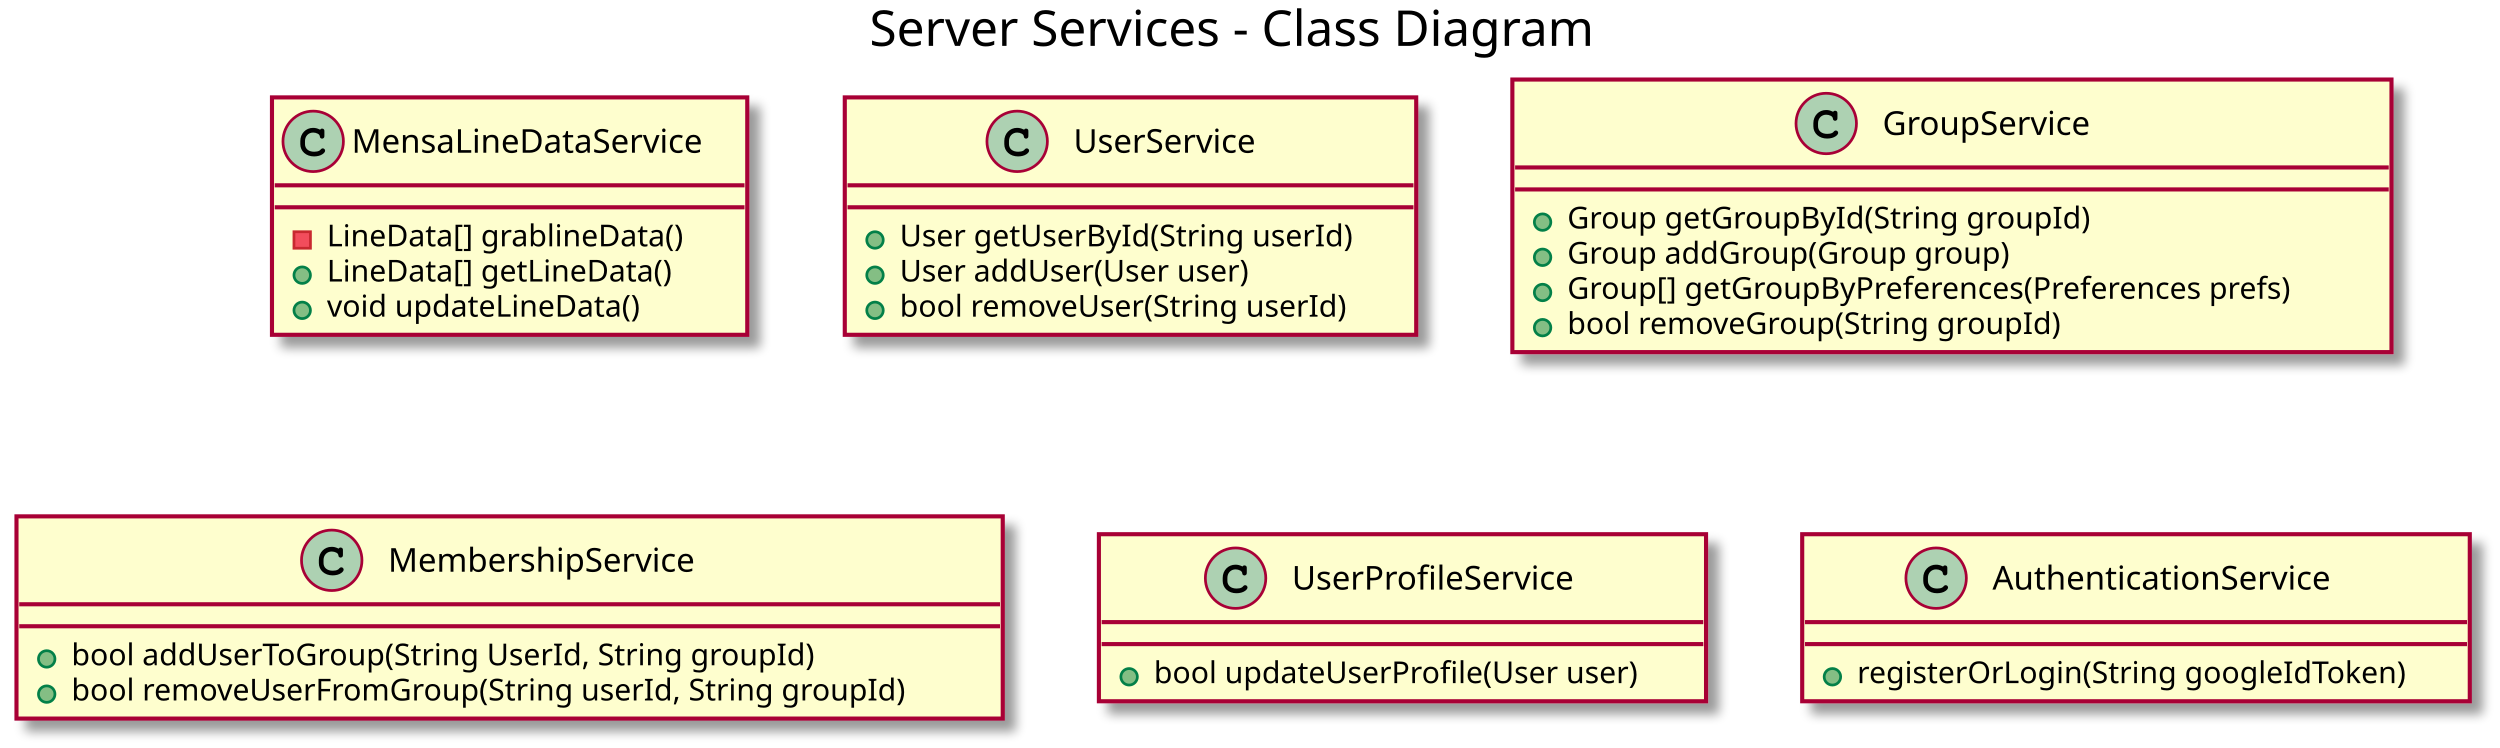
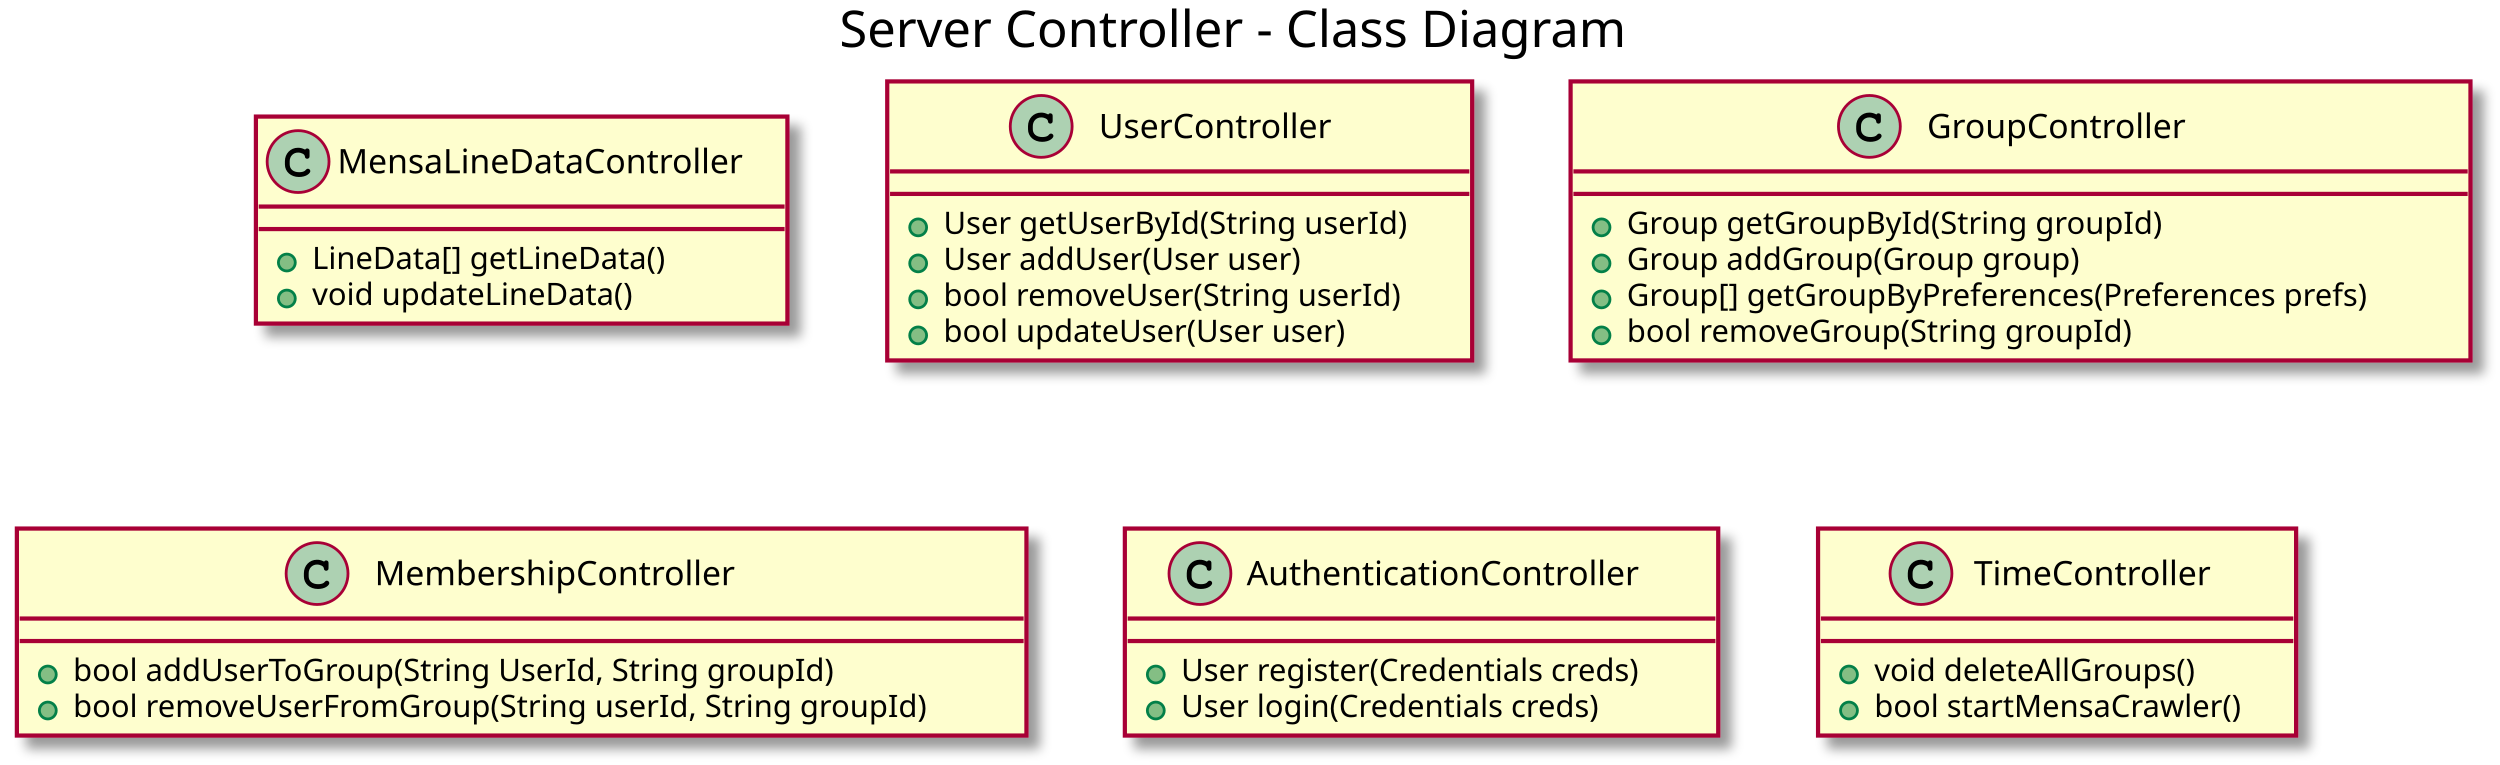
- <svg xmlns="http://www.w3.org/2000/svg" contentScriptType="application/ecmascript" contentStyleType="text/css" height="272px" preserveAspectRatio="none" style="width:910px;height:272px;" version="1.1" viewBox="0 0 910 272" width="910px" zoomAndPan="magnify">
+ <svg xmlns="http://www.w3.org/2000/svg" contentScriptType="application/ecmascript" contentStyleType="text/css" height="272px" preserveAspectRatio="none" style="width:889px;height:272px;" version="1.1" viewBox="0 0 889 272" width="889px" zoomAndPan="magnify">
  <defs>
-     <filter height="300%" id="fmd4sjhojup9y" width="300%" x="-1" y="-1">
+     <filter height="300%" id="f1gvfbumh1jc4x" width="300%" x="-1" y="-1">
      <feGaussianBlur result="blurOut" stdDeviation="2.0" />
      <feColorMatrix in="blurOut" result="blurOut2" type="matrix" values="0 0 0 0 0 0 0 0 0 0 0 0 0 0 0 0 0 0 .4 0" />
      <feOffset dx="4.0" dy="4.0" in="blurOut2" result="blurOut3" />
      <feBlend in="SourceGraphic" in2="blurOut3" mode="normal" />
    </filter>
  </defs>
  <g>
-     <text fill="#000000" font-family="sans-serif" font-size="18" lengthAdjust="spacingAndGlyphs" textLength="284" x="316.5" y="16.708">Server Services - Class Diagram</text>
-     <rect fill="#FEFECE" filter="url(#fmd4sjhojup9y)" height="86.414" id="MensaLineDataService" style="stroke: #A80036; stroke-width: 1.5;" width="173" x="99" y="35.453" />
-     <ellipse cx="114" cy="51.453" fill="#ADD1B2" rx="11" ry="11" style="stroke: #A80036; stroke-width: 1.0;" />
-     <path d="M116.344,47.125 L116.516,47.203 C116.734,46.891 116.938,46.797 117.234,46.797 C117.531,46.797 117.812,46.938 117.969,47.203 C118.062,47.359 118.078,47.484 118.078,47.922 L118.078,49.344 C118.078,49.766 118.047,49.953 117.938,50.109 C117.766,50.328 117.5,50.469 117.234,50.469 C117.016,50.469 116.781,50.359 116.641,50.219 C116.5,50.094 116.469,49.969 116.406,49.562 C116.312,49.156 116.141,48.938 115.656,48.656 C115.188,48.406 114.578,48.25 114,48.25 C112.266,48.25 111.016,49.562 111.016,51.344 L111.016,52.438 C111.016,54.141 112.312,55.234 114.359,55.234 C115.125,55.234 115.812,55.109 116.234,54.844 C116.422,54.75 116.422,54.75 116.875,54.266 C117.062,54.078 117.266,54 117.484,54 C117.953,54 118.344,54.391 118.344,54.844 C118.344,55.234 118.016,55.688 117.438,56.094 C116.688,56.641 115.531,56.938 114.312,56.938 C111.422,56.938 109.312,55.047 109.312,52.469 L109.312,51.344 C109.312,48.625 111.312,46.547 113.938,46.547 C114.812,46.547 115.406,46.688 116.344,47.125 Z " />
-     <text fill="#000000" font-family="sans-serif" font-size="12" lengthAdjust="spacingAndGlyphs" textLength="141" x="128" y="55.607">MensaLineDataService</text>
-     <line style="stroke: #A80036; stroke-width: 1.5;" x1="100" x2="271" y1="67.453" y2="67.453" />
-     <line style="stroke: #A80036; stroke-width: 1.5;" x1="100" x2="271" y1="75.453" y2="75.453" />
-     <rect fill="#F24D5C" height="6" style="stroke: #C82930; stroke-width: 1.0;" width="6" x="107" y="84.356" />
-     <text fill="#000000" font-family="sans-serif" font-size="11" lengthAdjust="spacingAndGlyphs" textLength="141" x="119" y="89.664">LineData[] grablineData()</text>
-     <ellipse cx="110" cy="100.16" fill="#84BE84" rx="3" ry="3" style="stroke: #038048; stroke-width: 1.0;" />
-     <text fill="#000000" font-family="sans-serif" font-size="11" lengthAdjust="spacingAndGlyphs" textLength="136" x="119" y="102.468">LineData[] getLineData()</text>
-     <ellipse cx="110" cy="112.965" fill="#84BE84" rx="3" ry="3" style="stroke: #038048; stroke-width: 1.0;" />
-     <text fill="#000000" font-family="sans-serif" font-size="11" lengthAdjust="spacingAndGlyphs" textLength="123" x="119" y="115.273">void updateLineData()</text>
-     <rect fill="#FEFECE" filter="url(#fmd4sjhojup9y)" height="86.414" id="UserService" style="stroke: #A80036; stroke-width: 1.5;" width="208" x="307.5" y="35.453" />
-     <ellipse cx="370.25" cy="51.453" fill="#ADD1B2" rx="11" ry="11" style="stroke: #A80036; stroke-width: 1.0;" />
-     <path d="M372.594,47.125 L372.766,47.203 C372.984,46.891 373.188,46.797 373.484,46.797 C373.781,46.797 374.062,46.938 374.219,47.203 C374.312,47.359 374.328,47.484 374.328,47.922 L374.328,49.344 C374.328,49.766 374.297,49.953 374.188,50.109 C374.016,50.328 373.75,50.469 373.484,50.469 C373.266,50.469 373.031,50.359 372.891,50.219 C372.75,50.094 372.719,49.969 372.656,49.562 C372.562,49.156 372.391,48.938 371.906,48.656 C371.438,48.406 370.828,48.25 370.25,48.25 C368.516,48.25 367.266,49.562 367.266,51.344 L367.266,52.438 C367.266,54.141 368.562,55.234 370.609,55.234 C371.375,55.234 372.062,55.109 372.484,54.844 C372.672,54.75 372.672,54.75 373.125,54.266 C373.312,54.078 373.516,54 373.734,54 C374.203,54 374.594,54.391 374.594,54.844 C374.594,55.234 374.266,55.688 373.688,56.094 C372.938,56.641 371.781,56.938 370.562,56.938 C367.672,56.938 365.562,55.047 365.562,52.469 L365.562,51.344 C365.562,48.625 367.562,46.547 370.188,46.547 C371.062,46.547 371.656,46.688 372.594,47.125 Z " />
-     <text fill="#000000" font-family="sans-serif" font-size="12" lengthAdjust="spacingAndGlyphs" textLength="74" x="390.75" y="55.607">UserService</text>
-     <line style="stroke: #A80036; stroke-width: 1.5;" x1="308.5" x2="514.5" y1="67.453" y2="67.453" />
-     <line style="stroke: #A80036; stroke-width: 1.5;" x1="308.5" x2="514.5" y1="75.453" y2="75.453" />
-     <ellipse cx="318.5" cy="87.356" fill="#84BE84" rx="3" ry="3" style="stroke: #038048; stroke-width: 1.0;" />
-     <text fill="#000000" font-family="sans-serif" font-size="11" lengthAdjust="spacingAndGlyphs" textLength="182" x="327.5" y="89.664">User getUserById(String userId)</text>
-     <ellipse cx="318.5" cy="100.16" fill="#84BE84" rx="3" ry="3" style="stroke: #038048; stroke-width: 1.0;" />
-     <text fill="#000000" font-family="sans-serif" font-size="11" lengthAdjust="spacingAndGlyphs" textLength="144" x="327.5" y="102.468">User addUser(User user)</text>
-     <ellipse cx="318.5" cy="112.965" fill="#84BE84" rx="3" ry="3" style="stroke: #038048; stroke-width: 1.0;" />
-     <text fill="#000000" font-family="sans-serif" font-size="11" lengthAdjust="spacingAndGlyphs" textLength="180" x="327.5" y="115.273">bool removeUser(String userId)</text>
-     <rect fill="#FEFECE" filter="url(#fmd4sjhojup9y)" height="99.219" id="GroupService" style="stroke: #A80036; stroke-width: 1.5;" width="320" x="550.5" y="28.953" />
+     <text fill="#000000" font-family="sans-serif" font-size="18" lengthAdjust="spacingAndGlyphs" textLength="300" x="298.5" y="16.708">Server Controller - Class Diagram</text>
+     <rect fill="#FEFECE" filter="url(#f1gvfbumh1jc4x)" height="73.609" id="MensaLineDataController" style="stroke: #A80036; stroke-width: 1.5;" width="189" x="91" y="41.453" />
+     <ellipse cx="106" cy="57.453" fill="#ADD1B2" rx="11" ry="11" style="stroke: #A80036; stroke-width: 1.0;" />
+     <path d="M108.344,53.125 L108.516,53.203 C108.734,52.891 108.938,52.797 109.234,52.797 C109.531,52.797 109.812,52.938 109.969,53.203 C110.062,53.359 110.078,53.484 110.078,53.922 L110.078,55.344 C110.078,55.766 110.047,55.953 109.938,56.109 C109.766,56.328 109.5,56.469 109.234,56.469 C109.016,56.469 108.781,56.359 108.641,56.219 C108.5,56.094 108.469,55.969 108.406,55.562 C108.312,55.156 108.141,54.938 107.656,54.656 C107.188,54.406 106.578,54.25 106,54.25 C104.266,54.25 103.016,55.562 103.016,57.344 L103.016,58.438 C103.016,60.141 104.312,61.234 106.359,61.234 C107.125,61.234 107.812,61.109 108.234,60.844 C108.422,60.75 108.422,60.75 108.875,60.266 C109.062,60.078 109.266,60 109.484,60 C109.953,60 110.344,60.391 110.344,60.844 C110.344,61.234 110.016,61.688 109.438,62.094 C108.688,62.641 107.531,62.938 106.312,62.938 C103.422,62.938 101.312,61.047 101.312,58.469 L101.312,57.344 C101.312,54.625 103.312,52.547 105.938,52.547 C106.812,52.547 107.406,52.688 108.344,53.125 Z " />
+     <text fill="#000000" font-family="sans-serif" font-size="12" lengthAdjust="spacingAndGlyphs" textLength="157" x="120" y="61.607">MensaLineDataController</text>
+     <line style="stroke: #A80036; stroke-width: 1.5;" x1="92" x2="279" y1="73.453" y2="73.453" />
+     <line style="stroke: #A80036; stroke-width: 1.5;" x1="92" x2="279" y1="81.453" y2="81.453" />
+     <ellipse cx="102" cy="93.356" fill="#84BE84" rx="3" ry="3" style="stroke: #038048; stroke-width: 1.0;" />
+     <text fill="#000000" font-family="sans-serif" font-size="11" lengthAdjust="spacingAndGlyphs" textLength="136" x="111" y="95.664">LineData[] getLineData()</text>
+     <ellipse cx="102" cy="106.16" fill="#84BE84" rx="3" ry="3" style="stroke: #038048; stroke-width: 1.0;" />
+     <text fill="#000000" font-family="sans-serif" font-size="11" lengthAdjust="spacingAndGlyphs" textLength="123" x="111" y="108.468">void updateLineData()</text>
+     <rect fill="#FEFECE" filter="url(#f1gvfbumh1jc4x)" height="99.219" id="UserController" style="stroke: #A80036; stroke-width: 1.5;" width="208" x="315.5" y="28.953" />
+     <ellipse cx="370.25" cy="44.953" fill="#ADD1B2" rx="11" ry="11" style="stroke: #A80036; stroke-width: 1.0;" />
+     <path d="M372.594,40.625 L372.766,40.703 C372.984,40.391 373.188,40.297 373.484,40.297 C373.781,40.297 374.062,40.438 374.219,40.703 C374.312,40.859 374.328,40.984 374.328,41.422 L374.328,42.844 C374.328,43.266 374.297,43.453 374.188,43.609 C374.016,43.828 373.75,43.969 373.484,43.969 C373.266,43.969 373.031,43.859 372.891,43.719 C372.75,43.594 372.719,43.469 372.656,43.062 C372.562,42.656 372.391,42.438 371.906,42.156 C371.438,41.906 370.828,41.75 370.25,41.75 C368.516,41.75 367.266,43.062 367.266,44.844 L367.266,45.938 C367.266,47.641 368.562,48.734 370.609,48.734 C371.375,48.734 372.062,48.609 372.484,48.344 C372.672,48.25 372.672,48.25 373.125,47.766 C373.312,47.578 373.516,47.5 373.734,47.5 C374.203,47.5 374.594,47.891 374.594,48.344 C374.594,48.734 374.266,49.188 373.688,49.594 C372.938,50.141 371.781,50.438 370.562,50.438 C367.672,50.438 365.562,48.547 365.562,45.969 L365.562,44.844 C365.562,42.125 367.562,40.047 370.188,40.047 C371.062,40.047 371.656,40.188 372.594,40.625 Z " />
+     <text fill="#000000" font-family="sans-serif" font-size="12" lengthAdjust="spacingAndGlyphs" textLength="90" x="390.75" y="49.107">UserController</text>
+     <line style="stroke: #A80036; stroke-width: 1.5;" x1="316.5" x2="522.5" y1="60.953" y2="60.953" />
+     <line style="stroke: #A80036; stroke-width: 1.5;" x1="316.5" x2="522.5" y1="68.953" y2="68.953" />
+     <ellipse cx="326.5" cy="80.856" fill="#84BE84" rx="3" ry="3" style="stroke: #038048; stroke-width: 1.0;" />
+     <text fill="#000000" font-family="sans-serif" font-size="11" lengthAdjust="spacingAndGlyphs" textLength="182" x="335.5" y="83.164">User getUserById(String userId)</text>
+     <ellipse cx="326.5" cy="93.66" fill="#84BE84" rx="3" ry="3" style="stroke: #038048; stroke-width: 1.0;" />
+     <text fill="#000000" font-family="sans-serif" font-size="11" lengthAdjust="spacingAndGlyphs" textLength="144" x="335.5" y="95.968">User addUser(User user)</text>
+     <ellipse cx="326.5" cy="106.465" fill="#84BE84" rx="3" ry="3" style="stroke: #038048; stroke-width: 1.0;" />
+     <text fill="#000000" font-family="sans-serif" font-size="11" lengthAdjust="spacingAndGlyphs" textLength="180" x="335.5" y="108.773">bool removeUser(String userId)</text>
+     <ellipse cx="326.5" cy="119.269" fill="#84BE84" rx="3" ry="3" style="stroke: #038048; stroke-width: 1.0;" />
+     <text fill="#000000" font-family="sans-serif" font-size="11" lengthAdjust="spacingAndGlyphs" textLength="159" x="335.5" y="121.578">bool updateUser(User user)</text>
+     <rect fill="#FEFECE" filter="url(#f1gvfbumh1jc4x)" height="99.219" id="GroupController" style="stroke: #A80036; stroke-width: 1.5;" width="320" x="558.5" y="28.953" />
    <ellipse cx="664.75" cy="44.953" fill="#ADD1B2" rx="11" ry="11" style="stroke: #A80036; stroke-width: 1.0;" />
    <path d="M667.094,40.625 L667.266,40.703 C667.484,40.391 667.688,40.297 667.984,40.297 C668.281,40.297 668.562,40.438 668.719,40.703 C668.812,40.859 668.828,40.984 668.828,41.422 L668.828,42.844 C668.828,43.266 668.797,43.453 668.688,43.609 C668.516,43.828 668.25,43.969 667.984,43.969 C667.766,43.969 667.531,43.859 667.391,43.719 C667.25,43.594 667.219,43.469 667.156,43.062 C667.062,42.656 666.891,42.438 666.406,42.156 C665.938,41.906 665.328,41.75 664.75,41.75 C663.016,41.75 661.766,43.062 661.766,44.844 L661.766,45.938 C661.766,47.641 663.062,48.734 665.109,48.734 C665.875,48.734 666.562,48.609 666.984,48.344 C667.172,48.25 667.172,48.25 667.625,47.766 C667.812,47.578 668.016,47.5 668.234,47.5 C668.703,47.5 669.094,47.891 669.094,48.344 C669.094,48.734 668.766,49.188 668.188,49.594 C667.438,50.141 666.281,50.438 665.062,50.438 C662.172,50.438 660.062,48.547 660.062,45.969 L660.062,44.844 C660.062,42.125 662.062,40.047 664.688,40.047 C665.562,40.047 666.156,40.188 667.094,40.625 Z " />
-     <text fill="#000000" font-family="sans-serif" font-size="12" lengthAdjust="spacingAndGlyphs" textLength="83" x="685.25" y="49.107">GroupService</text>
-     <line style="stroke: #A80036; stroke-width: 1.5;" x1="551.5" x2="869.5" y1="60.953" y2="60.953" />
-     <line style="stroke: #A80036; stroke-width: 1.5;" x1="551.5" x2="869.5" y1="68.953" y2="68.953" />
-     <ellipse cx="561.5" cy="80.856" fill="#84BE84" rx="3" ry="3" style="stroke: #038048; stroke-width: 1.0;" />
-     <text fill="#000000" font-family="sans-serif" font-size="11" lengthAdjust="spacingAndGlyphs" textLength="205" x="570.5" y="83.164">Group getGroupById(String groupId)</text>
-     <ellipse cx="561.5" cy="93.66" fill="#84BE84" rx="3" ry="3" style="stroke: #038048; stroke-width: 1.0;" />
-     <text fill="#000000" font-family="sans-serif" font-size="11" lengthAdjust="spacingAndGlyphs" textLength="175" x="570.5" y="95.968">Group addGroup(Group group)</text>
-     <ellipse cx="561.5" cy="106.465" fill="#84BE84" rx="3" ry="3" style="stroke: #038048; stroke-width: 1.0;" />
-     <text fill="#000000" font-family="sans-serif" font-size="11" lengthAdjust="spacingAndGlyphs" textLength="294" x="570.5" y="108.773">Group[] getGroupByPreferences(Preferences prefs)</text>
-     <ellipse cx="561.5" cy="119.269" fill="#84BE84" rx="3" ry="3" style="stroke: #038048; stroke-width: 1.0;" />
-     <text fill="#000000" font-family="sans-serif" font-size="11" lengthAdjust="spacingAndGlyphs" textLength="195" x="570.5" y="121.578">bool removeGroup(String groupId)</text>
-     <rect fill="#FEFECE" filter="url(#fmd4sjhojup9y)" height="73.609" id="MembershipService" style="stroke: #A80036; stroke-width: 1.5;" width="359" x="6" y="187.953" />
-     <ellipse cx="120.75" cy="203.953" fill="#ADD1B2" rx="11" ry="11" style="stroke: #A80036; stroke-width: 1.0;" />
-     <path d="M123.094,199.625 L123.266,199.703 C123.484,199.391 123.688,199.297 123.984,199.297 C124.281,199.297 124.562,199.438 124.719,199.703 C124.812,199.859 124.828,199.984 124.828,200.422 L124.828,201.844 C124.828,202.266 124.797,202.453 124.688,202.609 C124.516,202.828 124.25,202.969 123.984,202.969 C123.766,202.969 123.531,202.859 123.391,202.719 C123.25,202.594 123.219,202.469 123.156,202.062 C123.062,201.656 122.891,201.438 122.406,201.156 C121.938,200.906 121.328,200.75 120.75,200.75 C119.016,200.75 117.766,202.062 117.766,203.844 L117.766,204.938 C117.766,206.641 119.062,207.734 121.109,207.734 C121.875,207.734 122.562,207.609 122.984,207.344 C123.172,207.25 123.172,207.25 123.625,206.766 C123.812,206.578 124.016,206.5 124.234,206.5 C124.703,206.5 125.094,206.891 125.094,207.344 C125.094,207.734 124.766,208.188 124.188,208.594 C123.438,209.141 122.281,209.438 121.062,209.438 C118.172,209.438 116.062,207.547 116.062,204.969 L116.062,203.844 C116.062,201.125 118.062,199.047 120.688,199.047 C121.562,199.047 122.156,199.188 123.094,199.625 Z " />
-     <text fill="#000000" font-family="sans-serif" font-size="12" lengthAdjust="spacingAndGlyphs" textLength="121" x="141.25" y="208.107">MembershipService</text>
+     <text fill="#000000" font-family="sans-serif" font-size="12" lengthAdjust="spacingAndGlyphs" textLength="99" x="685.25" y="49.107">GroupController</text>
+     <line style="stroke: #A80036; stroke-width: 1.5;" x1="559.5" x2="877.5" y1="60.953" y2="60.953" />
+     <line style="stroke: #A80036; stroke-width: 1.5;" x1="559.5" x2="877.5" y1="68.953" y2="68.953" />
+     <ellipse cx="569.5" cy="80.856" fill="#84BE84" rx="3" ry="3" style="stroke: #038048; stroke-width: 1.0;" />
+     <text fill="#000000" font-family="sans-serif" font-size="11" lengthAdjust="spacingAndGlyphs" textLength="205" x="578.5" y="83.164">Group getGroupById(String groupId)</text>
+     <ellipse cx="569.5" cy="93.66" fill="#84BE84" rx="3" ry="3" style="stroke: #038048; stroke-width: 1.0;" />
+     <text fill="#000000" font-family="sans-serif" font-size="11" lengthAdjust="spacingAndGlyphs" textLength="175" x="578.5" y="95.968">Group addGroup(Group group)</text>
+     <ellipse cx="569.5" cy="106.465" fill="#84BE84" rx="3" ry="3" style="stroke: #038048; stroke-width: 1.0;" />
+     <text fill="#000000" font-family="sans-serif" font-size="11" lengthAdjust="spacingAndGlyphs" textLength="294" x="578.5" y="108.773">Group[] getGroupByPreferences(Preferences prefs)</text>
+     <ellipse cx="569.5" cy="119.269" fill="#84BE84" rx="3" ry="3" style="stroke: #038048; stroke-width: 1.0;" />
+     <text fill="#000000" font-family="sans-serif" font-size="11" lengthAdjust="spacingAndGlyphs" textLength="195" x="578.5" y="121.578">bool removeGroup(String groupId)</text>
+     <rect fill="#FEFECE" filter="url(#f1gvfbumh1jc4x)" height="73.609" id="MembershipController" style="stroke: #A80036; stroke-width: 1.5;" width="359" x="6" y="187.953" />
+     <ellipse cx="112.75" cy="203.953" fill="#ADD1B2" rx="11" ry="11" style="stroke: #A80036; stroke-width: 1.0;" />
+     <path d="M115.094,199.625 L115.266,199.703 C115.484,199.391 115.688,199.297 115.984,199.297 C116.281,199.297 116.562,199.438 116.719,199.703 C116.812,199.859 116.828,199.984 116.828,200.422 L116.828,201.844 C116.828,202.266 116.797,202.453 116.688,202.609 C116.516,202.828 116.25,202.969 115.984,202.969 C115.766,202.969 115.531,202.859 115.391,202.719 C115.25,202.594 115.219,202.469 115.156,202.062 C115.062,201.656 114.891,201.438 114.406,201.156 C113.938,200.906 113.328,200.75 112.75,200.75 C111.016,200.75 109.766,202.062 109.766,203.844 L109.766,204.938 C109.766,206.641 111.062,207.734 113.109,207.734 C113.875,207.734 114.562,207.609 114.984,207.344 C115.172,207.25 115.172,207.25 115.625,206.766 C115.812,206.578 116.016,206.5 116.234,206.5 C116.703,206.5 117.094,206.891 117.094,207.344 C117.094,207.734 116.766,208.188 116.188,208.594 C115.438,209.141 114.281,209.438 113.062,209.438 C110.172,209.438 108.062,207.547 108.062,204.969 L108.062,203.844 C108.062,201.125 110.062,199.047 112.688,199.047 C113.562,199.047 114.156,199.188 115.094,199.625 Z " />
+     <text fill="#000000" font-family="sans-serif" font-size="12" lengthAdjust="spacingAndGlyphs" textLength="137" x="133.25" y="208.107">MembershipController</text>
    <line style="stroke: #A80036; stroke-width: 1.5;" x1="7" x2="364" y1="219.953" y2="219.953" />
    <line style="stroke: #A80036; stroke-width: 1.5;" x1="7" x2="364" y1="227.953" y2="227.953" />
    <ellipse cx="17" cy="239.856" fill="#84BE84" rx="3" ry="3" style="stroke: #038048; stroke-width: 1.0;" />
    <text fill="#000000" font-family="sans-serif" font-size="11" lengthAdjust="spacingAndGlyphs" textLength="297" x="26" y="242.164">bool addUserToGroup(String UserId, String groupId)</text>
    <ellipse cx="17" cy="252.66" fill="#84BE84" rx="3" ry="3" style="stroke: #038048; stroke-width: 1.0;" />
    <text fill="#000000" font-family="sans-serif" font-size="11" lengthAdjust="spacingAndGlyphs" textLength="333" x="26" y="254.968">bool removeUserFromGroup(String userId, String groupId)</text>
-     <rect fill="#FEFECE" filter="url(#fmd4sjhojup9y)" height="60.805" id="UserProfileService" style="stroke: #A80036; stroke-width: 1.5;" width="221" x="400" y="194.453" />
-     <ellipse cx="449.75" cy="210.453" fill="#ADD1B2" rx="11" ry="11" style="stroke: #A80036; stroke-width: 1.0;" />
-     <path d="M452.094,206.125 L452.266,206.203 C452.484,205.891 452.688,205.797 452.984,205.797 C453.281,205.797 453.562,205.938 453.719,206.203 C453.812,206.359 453.828,206.484 453.828,206.922 L453.828,208.344 C453.828,208.766 453.797,208.953 453.688,209.109 C453.516,209.328 453.25,209.469 452.984,209.469 C452.766,209.469 452.531,209.359 452.391,209.219 C452.25,209.094 452.219,208.969 452.156,208.562 C452.062,208.156 451.891,207.938 451.406,207.656 C450.938,207.406 450.328,207.25 449.75,207.25 C448.016,207.25 446.766,208.562 446.766,210.344 L446.766,211.438 C446.766,213.141 448.062,214.234 450.109,214.234 C450.875,214.234 451.562,214.109 451.984,213.844 C452.172,213.75 452.172,213.75 452.625,213.266 C452.812,213.078 453.016,213 453.234,213 C453.703,213 454.094,213.391 454.094,213.844 C454.094,214.234 453.766,214.688 453.188,215.094 C452.438,215.641 451.281,215.938 450.062,215.938 C447.172,215.938 445.062,214.047 445.062,211.469 L445.062,210.344 C445.062,207.625 447.062,205.547 449.688,205.547 C450.562,205.547 451.156,205.688 452.094,206.125 Z " />
-     <text fill="#000000" font-family="sans-serif" font-size="12" lengthAdjust="spacingAndGlyphs" textLength="113" x="470.25" y="214.607">UserProfileService</text>
-     <line style="stroke: #A80036; stroke-width: 1.5;" x1="401" x2="620" y1="226.453" y2="226.453" />
-     <line style="stroke: #A80036; stroke-width: 1.5;" x1="401" x2="620" y1="234.453" y2="234.453" />
-     <ellipse cx="411" cy="246.356" fill="#84BE84" rx="3" ry="3" style="stroke: #038048; stroke-width: 1.0;" />
-     <text fill="#000000" font-family="sans-serif" font-size="11" lengthAdjust="spacingAndGlyphs" textLength="195" x="420" y="248.664">bool updateUserProfile(User user)</text>
-     <rect fill="#FEFECE" filter="url(#fmd4sjhojup9y)" height="60.805" id="AuthenticationService" style="stroke: #A80036; stroke-width: 1.5;" width="243" x="656" y="194.453" />
-     <ellipse cx="704.75" cy="210.453" fill="#ADD1B2" rx="11" ry="11" style="stroke: #A80036; stroke-width: 1.0;" />
-     <path d="M707.094,206.125 L707.266,206.203 C707.484,205.891 707.688,205.797 707.984,205.797 C708.281,205.797 708.562,205.938 708.719,206.203 C708.812,206.359 708.828,206.484 708.828,206.922 L708.828,208.344 C708.828,208.766 708.797,208.953 708.688,209.109 C708.516,209.328 708.25,209.469 707.984,209.469 C707.766,209.469 707.531,209.359 707.391,209.219 C707.25,209.094 707.219,208.969 707.156,208.562 C707.062,208.156 706.891,207.938 706.406,207.656 C705.938,207.406 705.328,207.25 704.75,207.25 C703.016,207.25 701.766,208.562 701.766,210.344 L701.766,211.438 C701.766,213.141 703.062,214.234 705.109,214.234 C705.875,214.234 706.562,214.109 706.984,213.844 C707.172,213.75 707.172,213.75 707.625,213.266 C707.812,213.078 708.016,213 708.234,213 C708.703,213 709.094,213.391 709.094,213.844 C709.094,214.234 708.766,214.688 708.188,215.094 C707.438,215.641 706.281,215.938 705.062,215.938 C702.172,215.938 700.062,214.047 700.062,211.469 L700.062,210.344 C700.062,207.625 702.062,205.547 704.688,205.547 C705.562,205.547 706.156,205.688 707.094,206.125 Z " />
-     <text fill="#000000" font-family="sans-serif" font-size="12" lengthAdjust="spacingAndGlyphs" textLength="137" x="725.25" y="214.607">AuthenticationService</text>
-     <line style="stroke: #A80036; stroke-width: 1.5;" x1="657" x2="898" y1="226.453" y2="226.453" />
-     <line style="stroke: #A80036; stroke-width: 1.5;" x1="657" x2="898" y1="234.453" y2="234.453" />
-     <ellipse cx="667" cy="246.356" fill="#84BE84" rx="3" ry="3" style="stroke: #038048; stroke-width: 1.0;" />
-     <text fill="#000000" font-family="sans-serif" font-size="11" lengthAdjust="spacingAndGlyphs" textLength="217" x="676" y="248.664">registerOrLogin(String googleIdToken)</text>
+     <rect fill="#FEFECE" filter="url(#f1gvfbumh1jc4x)" height="73.609" id="AuthenticationController" style="stroke: #A80036; stroke-width: 1.5;" width="211" x="400" y="187.953" />
+     <ellipse cx="426.7" cy="203.953" fill="#ADD1B2" rx="11" ry="11" style="stroke: #A80036; stroke-width: 1.0;" />
+     <path d="M429.044,199.625 L429.216,199.703 C429.434,199.391 429.637,199.297 429.934,199.297 C430.231,199.297 430.512,199.438 430.669,199.703 C430.762,199.859 430.778,199.984 430.778,200.422 L430.778,201.844 C430.778,202.266 430.747,202.453 430.637,202.609 C430.466,202.828 430.2,202.969 429.934,202.969 C429.716,202.969 429.481,202.859 429.341,202.719 C429.2,202.594 429.169,202.469 429.106,202.062 C429.012,201.656 428.841,201.438 428.356,201.156 C427.887,200.906 427.278,200.75 426.7,200.75 C424.966,200.75 423.716,202.062 423.716,203.844 L423.716,204.938 C423.716,206.641 425.012,207.734 427.059,207.734 C427.825,207.734 428.512,207.609 428.934,207.344 C429.122,207.25 429.122,207.25 429.575,206.766 C429.762,206.578 429.966,206.5 430.184,206.5 C430.653,206.5 431.044,206.891 431.044,207.344 C431.044,207.734 430.716,208.188 430.137,208.594 C429.387,209.141 428.231,209.438 427.012,209.438 C424.122,209.438 422.012,207.547 422.012,204.969 L422.012,203.844 C422.012,201.125 424.012,199.047 426.637,199.047 C427.512,199.047 428.106,199.188 429.044,199.625 Z " />
+     <text fill="#000000" font-family="sans-serif" font-size="12" lengthAdjust="spacingAndGlyphs" textLength="153" x="443.3" y="208.107">AuthenticationController</text>
+     <line style="stroke: #A80036; stroke-width: 1.5;" x1="401" x2="610" y1="219.953" y2="219.953" />
+     <line style="stroke: #A80036; stroke-width: 1.5;" x1="401" x2="610" y1="227.953" y2="227.953" />
+     <ellipse cx="411" cy="239.856" fill="#84BE84" rx="3" ry="3" style="stroke: #038048; stroke-width: 1.0;" />
+     <text fill="#000000" font-family="sans-serif" font-size="11" lengthAdjust="spacingAndGlyphs" textLength="185" x="420" y="242.164">User register(Credentials creds)</text>
+     <ellipse cx="411" cy="252.66" fill="#84BE84" rx="3" ry="3" style="stroke: #038048; stroke-width: 1.0;" />
+     <text fill="#000000" font-family="sans-serif" font-size="11" lengthAdjust="spacingAndGlyphs" textLength="167" x="420" y="254.968">User login(Credentials creds)</text>
+     <rect fill="#FEFECE" filter="url(#f1gvfbumh1jc4x)" height="73.609" id="TimeController" style="stroke: #A80036; stroke-width: 1.5;" width="170" x="646.5" y="187.953" />
+     <ellipse cx="683.1" cy="203.953" fill="#ADD1B2" rx="11" ry="11" style="stroke: #A80036; stroke-width: 1.0;" />
+     <path d="M685.444,199.625 L685.616,199.703 C685.834,199.391 686.038,199.297 686.334,199.297 C686.631,199.297 686.913,199.438 687.069,199.703 C687.163,199.859 687.178,199.984 687.178,200.422 L687.178,201.844 C687.178,202.266 687.147,202.453 687.038,202.609 C686.866,202.828 686.6,202.969 686.334,202.969 C686.116,202.969 685.881,202.859 685.741,202.719 C685.6,202.594 685.569,202.469 685.506,202.062 C685.413,201.656 685.241,201.438 684.756,201.156 C684.288,200.906 683.678,200.75 683.1,200.75 C681.366,200.75 680.116,202.062 680.116,203.844 L680.116,204.938 C680.116,206.641 681.413,207.734 683.459,207.734 C684.225,207.734 684.913,207.609 685.334,207.344 C685.522,207.25 685.522,207.25 685.975,206.766 C686.163,206.578 686.366,206.5 686.584,206.5 C687.053,206.5 687.444,206.891 687.444,207.344 C687.444,207.734 687.116,208.188 686.538,208.594 C685.788,209.141 684.631,209.438 683.413,209.438 C680.522,209.438 678.413,207.547 678.413,204.969 L678.413,203.844 C678.413,201.125 680.413,199.047 683.038,199.047 C683.913,199.047 684.506,199.188 685.444,199.625 Z " />
+     <text fill="#000000" font-family="sans-serif" font-size="12" lengthAdjust="spacingAndGlyphs" textLength="90" x="701.9" y="208.107">TimeController</text>
+     <line style="stroke: #A80036; stroke-width: 1.5;" x1="647.5" x2="815.5" y1="219.953" y2="219.953" />
+     <line style="stroke: #A80036; stroke-width: 1.5;" x1="647.5" x2="815.5" y1="227.953" y2="227.953" />
+     <ellipse cx="657.5" cy="239.856" fill="#84BE84" rx="3" ry="3" style="stroke: #038048; stroke-width: 1.0;" />
+     <text fill="#000000" font-family="sans-serif" font-size="11" lengthAdjust="spacingAndGlyphs" textLength="125" x="666.5" y="242.164">void deleteAllGroups()</text>
+     <ellipse cx="657.5" cy="252.66" fill="#84BE84" rx="3" ry="3" style="stroke: #038048; stroke-width: 1.0;" />
+     <text fill="#000000" font-family="sans-serif" font-size="11" lengthAdjust="spacingAndGlyphs" textLength="144" x="666.5" y="254.968">bool startMensaCrawler()</text>
  </g>
</svg>
